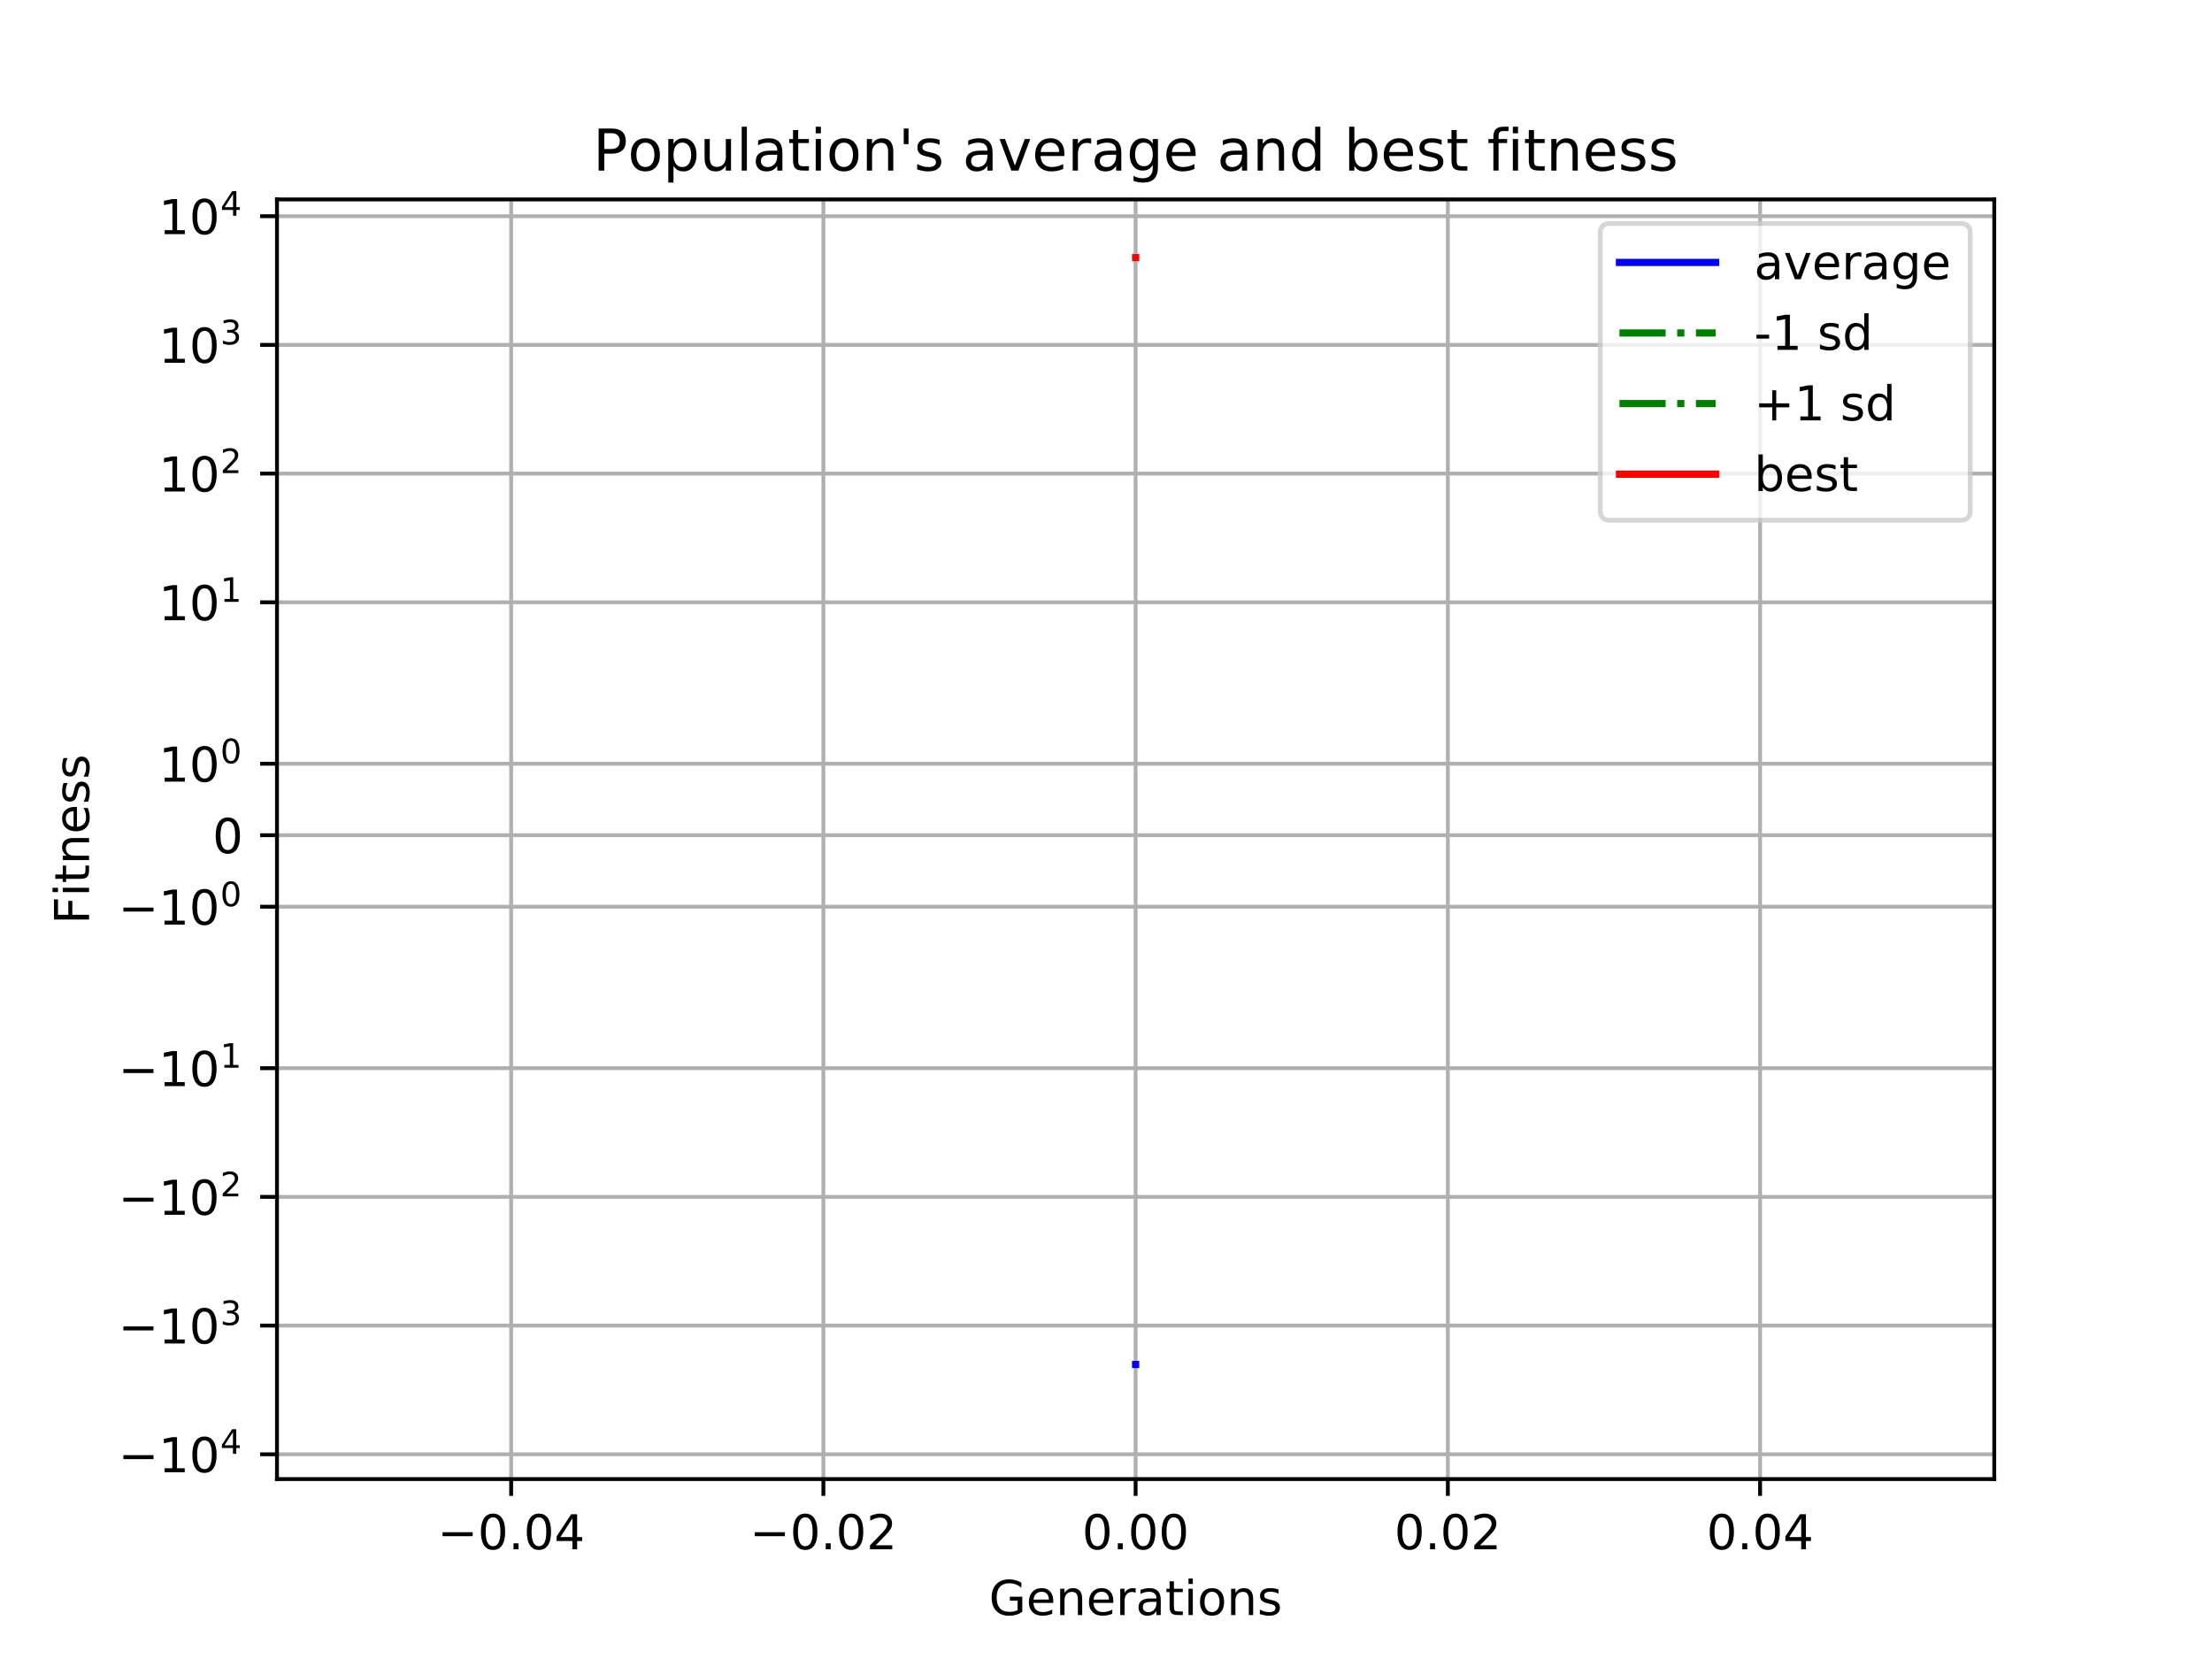
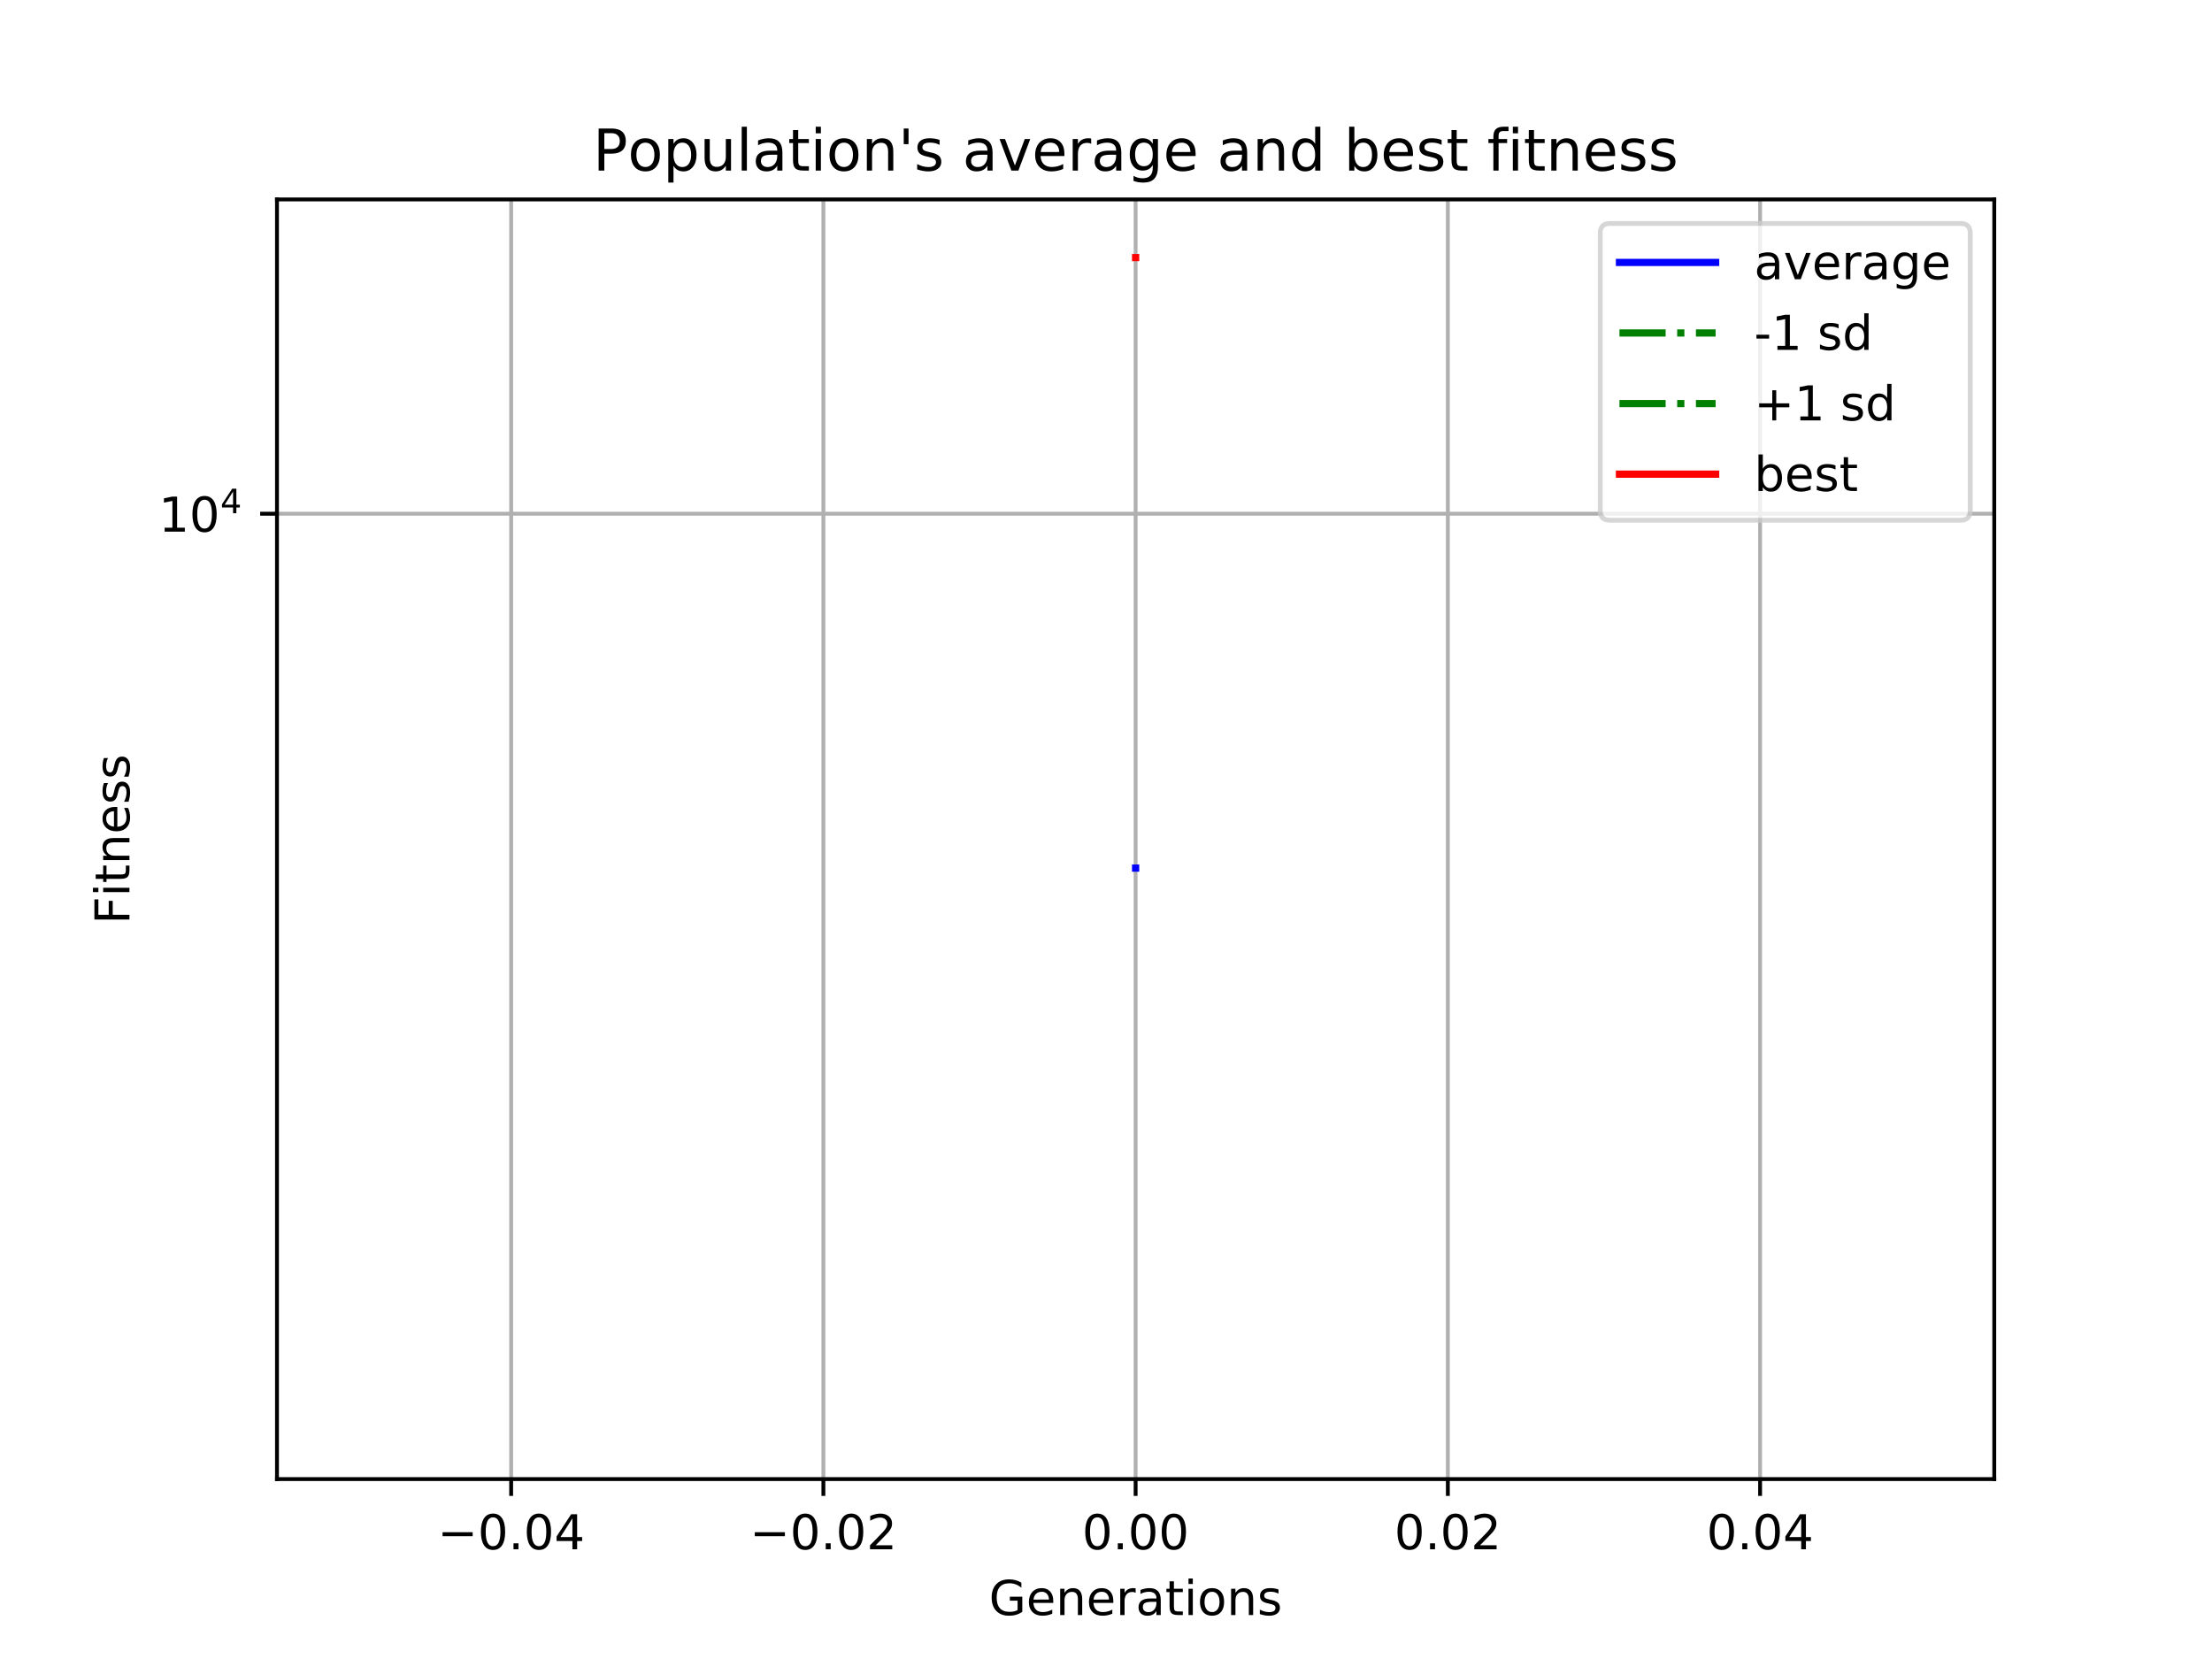
<svg xmlns="http://www.w3.org/2000/svg" xmlns:xlink="http://www.w3.org/1999/xlink" height="345pt" version="1.1" viewBox="0 0 460 345" width="460pt">
  <defs>
    <style type="text/css">
*{stroke-linecap:butt;stroke-linejoin:round;}
  </style>
  </defs>
  <g id="figure_1">
    <g id="patch_1">
      <path d="M 0 345.6  L 460.8 345.6  L 460.8 0  L 0 0  z " style="fill:#ffffff;" />
    </g>
    <g id="axes_1">
      <g id="patch_2">
        <path d="M 57.6 307.584  L 414.72 307.584  L 414.72 41.472  L 57.6 41.472  z " style="fill:#ffffff;" />
      </g>
      <g id="matplotlib.axis_1">
        <g id="xtick_1">
          <g id="line2d_1">
-             <path clip-path="url(#p69362da766)" d="M 106.298 307.584  L 106.298 41.472  " style="fill:none;stroke:#b0b0b0;stroke-linecap:square;stroke-width:0.8;" />
+             <path clip-path="url(#pa293007d3a)" d="M 106.298 307.584  L 106.298 41.472  " style="fill:none;stroke:#b0b0b0;stroke-linecap:square;stroke-width:0.8;" />
          </g>
          <g id="line2d_2">
            <defs>
-               <path d="M 0 0  L 0 3.5  " id="m922be43e93" style="stroke:#000000;stroke-width:0.8;" />
-             </defs>
-             <g>
-               <use style="stroke:#000000;stroke-width:0.8;" x="106.298" xlink:href="#m922be43e93" y="307.584" />
+               <path d="M 0 0  L 0 3.5  " id="m9f7712fd68" style="stroke:#000000;stroke-width:0.8;" />
+             </defs>
+             <g>
+               <use style="stroke:#000000;stroke-width:0.8;" x="106.298" xlink:href="#m9f7712fd68" y="307.584" />
            </g>
          </g>
          <g id="text_1">
            <defs>
              <path d="M 10.594 35.5  L 73.188 35.5  L 73.188 27.203  L 10.594 27.203  z " id="DejaVuSans-2212" />
              <path d="M 31.781 66.406  Q 24.172 66.406 20.328 58.906  Q 16.5 51.422 16.5 36.375  Q 16.5 21.391 20.328 13.891  Q 24.172 6.391 31.781 6.391  Q 39.453 6.391 43.281 13.891  Q 47.125 21.391 47.125 36.375  Q 47.125 51.422 43.281 58.906  Q 39.453 66.406 31.781 66.406  z M 31.781 74.219  Q 44.047 74.219 50.516 64.516  Q 56.984 54.828 56.984 36.375  Q 56.984 17.969 50.516 8.266  Q 44.047 -1.422 31.781 -1.422  Q 19.531 -1.422 13.062 8.266  Q 6.594 17.969 6.594 36.375  Q 6.594 54.828 13.062 64.516  Q 19.531 74.219 31.781 74.219  z " id="DejaVuSans-30" />
              <path d="M 10.688 12.406  L 21 12.406  L 21 0  L 10.688 0  z " id="DejaVuSans-2e" />
              <path d="M 37.797 64.312  L 12.891 25.391  L 37.797 25.391  z M 35.203 72.906  L 47.609 72.906  L 47.609 25.391  L 58.016 25.391  L 58.016 17.188  L 47.609 17.188  L 47.609 0  L 37.797 0  L 37.797 17.188  L 4.891 17.188  L 4.891 26.703  z " id="DejaVuSans-34" />
            </defs>
            <g transform="translate(90.97553 322.1824)scale(0.1 -0.1)">
              <use xlink:href="#DejaVuSans-2212" />
              <use x="83.789" xlink:href="#DejaVuSans-30" />
              <use x="147.412" xlink:href="#DejaVuSans-2e" />
              <use x="179.199" xlink:href="#DejaVuSans-30" />
              <use x="242.822" xlink:href="#DejaVuSans-34" />
            </g>
          </g>
        </g>
        <g id="xtick_2">
          <g id="line2d_3">
-             <path clip-path="url(#p69362da766)" d="M 171.229 307.584  L 171.229 41.472  " style="fill:none;stroke:#b0b0b0;stroke-linecap:square;stroke-width:0.8;" />
+             <path clip-path="url(#pa293007d3a)" d="M 171.229 307.584  L 171.229 41.472  " style="fill:none;stroke:#b0b0b0;stroke-linecap:square;stroke-width:0.8;" />
          </g>
          <g id="line2d_4">
            <g>
-               <use style="stroke:#000000;stroke-width:0.8;" x="171.229" xlink:href="#m922be43e93" y="307.584" />
+               <use style="stroke:#000000;stroke-width:0.8;" x="171.229" xlink:href="#m9f7712fd68" y="307.584" />
            </g>
          </g>
          <g id="text_2">
            <defs>
              <path d="M 19.188 8.297  L 53.609 8.297  L 53.609 0  L 7.328 0  L 7.328 8.297  Q 12.938 14.109 22.625 23.891  Q 32.328 33.688 34.812 36.531  Q 39.547 41.844 41.422 45.531  Q 43.312 49.219 43.312 52.781  Q 43.312 58.594 39.234 62.25  Q 35.156 65.922 28.609 65.922  Q 23.969 65.922 18.812 64.312  Q 13.672 62.703 7.812 59.422  L 7.812 69.391  Q 13.766 71.781 18.938 73  Q 24.125 74.219 28.422 74.219  Q 39.75 74.219 46.484 68.547  Q 53.219 62.891 53.219 53.422  Q 53.219 48.922 51.531 44.891  Q 49.859 40.875 45.406 35.406  Q 44.188 33.984 37.641 27.219  Q 31.109 20.453 19.188 8.297  z " id="DejaVuSans-32" />
            </defs>
            <g transform="translate(155.9064 322.1824)scale(0.1 -0.1)">
              <use xlink:href="#DejaVuSans-2212" />
              <use x="83.789" xlink:href="#DejaVuSans-30" />
              <use x="147.412" xlink:href="#DejaVuSans-2e" />
              <use x="179.199" xlink:href="#DejaVuSans-30" />
              <use x="242.822" xlink:href="#DejaVuSans-32" />
            </g>
          </g>
        </g>
        <g id="xtick_3">
          <g id="line2d_5">
-             <path clip-path="url(#p69362da766)" d="M 236.16 307.584  L 236.16 41.472  " style="fill:none;stroke:#b0b0b0;stroke-linecap:square;stroke-width:0.8;" />
+             <path clip-path="url(#pa293007d3a)" d="M 236.16 307.584  L 236.16 41.472  " style="fill:none;stroke:#b0b0b0;stroke-linecap:square;stroke-width:0.8;" />
          </g>
          <g id="line2d_6">
            <g>
-               <use style="stroke:#000000;stroke-width:0.8;" x="236.16" xlink:href="#m922be43e93" y="307.584" />
+               <use style="stroke:#000000;stroke-width:0.8;" x="236.16" xlink:href="#m9f7712fd68" y="307.584" />
            </g>
          </g>
          <g id="text_3">
            <g transform="translate(225.0272 322.1824)scale(0.1 -0.1)">
              <use xlink:href="#DejaVuSans-30" />
              <use x="63.623" xlink:href="#DejaVuSans-2e" />
              <use x="95.41" xlink:href="#DejaVuSans-30" />
              <use x="159.033" xlink:href="#DejaVuSans-30" />
            </g>
          </g>
        </g>
        <g id="xtick_4">
          <g id="line2d_7">
-             <path clip-path="url(#p69362da766)" d="M 301.091 307.584  L 301.091 41.472  " style="fill:none;stroke:#b0b0b0;stroke-linecap:square;stroke-width:0.8;" />
+             <path clip-path="url(#pa293007d3a)" d="M 301.091 307.584  L 301.091 41.472  " style="fill:none;stroke:#b0b0b0;stroke-linecap:square;stroke-width:0.8;" />
          </g>
          <g id="line2d_8">
            <g>
-               <use style="stroke:#000000;stroke-width:0.8;" x="301.091" xlink:href="#m922be43e93" y="307.584" />
+               <use style="stroke:#000000;stroke-width:0.8;" x="301.091" xlink:href="#m9f7712fd68" y="307.584" />
            </g>
          </g>
          <g id="text_4">
            <g transform="translate(289.9581 322.1824)scale(0.1 -0.1)">
              <use xlink:href="#DejaVuSans-30" />
              <use x="63.623" xlink:href="#DejaVuSans-2e" />
              <use x="95.41" xlink:href="#DejaVuSans-30" />
              <use x="159.033" xlink:href="#DejaVuSans-32" />
            </g>
          </g>
        </g>
        <g id="xtick_5">
          <g id="line2d_9">
-             <path clip-path="url(#p69362da766)" d="M 366.022 307.584  L 366.022 41.472  " style="fill:none;stroke:#b0b0b0;stroke-linecap:square;stroke-width:0.8;" />
+             <path clip-path="url(#pa293007d3a)" d="M 366.022 307.584  L 366.022 41.472  " style="fill:none;stroke:#b0b0b0;stroke-linecap:square;stroke-width:0.8;" />
          </g>
          <g id="line2d_10">
            <g>
-               <use style="stroke:#000000;stroke-width:0.8;" x="366.022" xlink:href="#m922be43e93" y="307.584" />
+               <use style="stroke:#000000;stroke-width:0.8;" x="366.022" xlink:href="#m9f7712fd68" y="307.584" />
            </g>
          </g>
          <g id="text_5">
            <g transform="translate(354.889 322.1824)scale(0.1 -0.1)">
              <use xlink:href="#DejaVuSans-30" />
              <use x="63.623" xlink:href="#DejaVuSans-2e" />
              <use x="95.41" xlink:href="#DejaVuSans-30" />
              <use x="159.033" xlink:href="#DejaVuSans-34" />
            </g>
          </g>
        </g>
        <g id="text_6">
          <defs>
            <path d="M 59.516 10.406  L 59.516 29.984  L 43.406 29.984  L 43.406 38.094  L 69.281 38.094  L 69.281 6.781  Q 63.578 2.734 56.688 0.656  Q 49.812 -1.422 42 -1.422  Q 24.906 -1.422 15.25 8.562  Q 5.609 18.562 5.609 36.375  Q 5.609 54.25 15.25 64.234  Q 24.906 74.219 42 74.219  Q 49.125 74.219 55.547 72.453  Q 61.969 70.703 67.391 67.281  L 67.391 56.781  Q 61.922 61.422 55.766 63.766  Q 49.609 66.109 42.828 66.109  Q 29.438 66.109 22.719 58.641  Q 16.016 51.172 16.016 36.375  Q 16.016 21.625 22.719 14.156  Q 29.438 6.688 42.828 6.688  Q 48.047 6.688 52.141 7.594  Q 56.25 8.5 59.516 10.406  z " id="DejaVuSans-47" />
            <path d="M 56.203 29.594  L 56.203 25.203  L 14.891 25.203  Q 15.484 15.922 20.484 11.062  Q 25.484 6.203 34.422 6.203  Q 39.594 6.203 44.453 7.469  Q 49.312 8.734 54.109 11.281  L 54.109 2.781  Q 49.266 0.734 44.188 -0.344  Q 39.109 -1.422 33.891 -1.422  Q 20.797 -1.422 13.156 6.188  Q 5.516 13.812 5.516 26.812  Q 5.516 40.234 12.766 48.109  Q 20.016 56 32.328 56  Q 43.359 56 49.781 48.891  Q 56.203 41.797 56.203 29.594  z M 47.219 32.234  Q 47.125 39.594 43.094 43.984  Q 39.062 48.391 32.422 48.391  Q 24.906 48.391 20.391 44.141  Q 15.875 39.891 15.188 32.172  z " id="DejaVuSans-65" />
            <path d="M 54.891 33.016  L 54.891 0  L 45.906 0  L 45.906 32.719  Q 45.906 40.484 42.875 44.328  Q 39.844 48.188 33.797 48.188  Q 26.516 48.188 22.312 43.547  Q 18.109 38.922 18.109 30.906  L 18.109 0  L 9.078 0  L 9.078 54.688  L 18.109 54.688  L 18.109 46.188  Q 21.344 51.125 25.703 53.562  Q 30.078 56 35.797 56  Q 45.219 56 50.047 50.172  Q 54.891 44.344 54.891 33.016  z " id="DejaVuSans-6e" />
            <path d="M 41.109 46.297  Q 39.594 47.172 37.812 47.578  Q 36.031 48 33.891 48  Q 26.266 48 22.188 43.047  Q 18.109 38.094 18.109 28.812  L 18.109 0  L 9.078 0  L 9.078 54.688  L 18.109 54.688  L 18.109 46.188  Q 20.953 51.172 25.484 53.578  Q 30.031 56 36.531 56  Q 37.453 56 38.578 55.875  Q 39.703 55.766 41.062 55.516  z " id="DejaVuSans-72" />
            <path d="M 34.281 27.484  Q 23.391 27.484 19.188 25  Q 14.984 22.516 14.984 16.5  Q 14.984 11.719 18.141 8.906  Q 21.297 6.109 26.703 6.109  Q 34.188 6.109 38.703 11.406  Q 43.219 16.703 43.219 25.484  L 43.219 27.484  z M 52.203 31.203  L 52.203 0  L 43.219 0  L 43.219 8.297  Q 40.141 3.328 35.547 0.953  Q 30.953 -1.422 24.312 -1.422  Q 15.922 -1.422 10.953 3.297  Q 6 8.016 6 15.922  Q 6 25.141 12.172 29.828  Q 18.359 34.516 30.609 34.516  L 43.219 34.516  L 43.219 35.406  Q 43.219 41.609 39.141 45  Q 35.062 48.391 27.688 48.391  Q 23 48.391 18.547 47.266  Q 14.109 46.141 10.016 43.891  L 10.016 52.203  Q 14.938 54.109 19.578 55.047  Q 24.219 56 28.609 56  Q 40.484 56 46.344 49.844  Q 52.203 43.703 52.203 31.203  z " id="DejaVuSans-61" />
            <path d="M 18.312 70.219  L 18.312 54.688  L 36.812 54.688  L 36.812 47.703  L 18.312 47.703  L 18.312 18.016  Q 18.312 11.328 20.141 9.422  Q 21.969 7.516 27.594 7.516  L 36.812 7.516  L 36.812 0  L 27.594 0  Q 17.188 0 13.234 3.875  Q 9.281 7.766 9.281 18.016  L 9.281 47.703  L 2.688 47.703  L 2.688 54.688  L 9.281 54.688  L 9.281 70.219  z " id="DejaVuSans-74" />
            <path d="M 9.422 54.688  L 18.406 54.688  L 18.406 0  L 9.422 0  z M 9.422 75.984  L 18.406 75.984  L 18.406 64.594  L 9.422 64.594  z " id="DejaVuSans-69" />
            <path d="M 30.609 48.391  Q 23.391 48.391 19.188 42.75  Q 14.984 37.109 14.984 27.297  Q 14.984 17.484 19.156 11.844  Q 23.344 6.203 30.609 6.203  Q 37.797 6.203 41.984 11.859  Q 46.188 17.531 46.188 27.297  Q 46.188 37.016 41.984 42.703  Q 37.797 48.391 30.609 48.391  z M 30.609 56  Q 42.328 56 49.016 48.375  Q 55.719 40.766 55.719 27.297  Q 55.719 13.875 49.016 6.219  Q 42.328 -1.422 30.609 -1.422  Q 18.844 -1.422 12.172 6.219  Q 5.516 13.875 5.516 27.297  Q 5.516 40.766 12.172 48.375  Q 18.844 56 30.609 56  z " id="DejaVuSans-6f" />
            <path d="M 44.281 53.078  L 44.281 44.578  Q 40.484 46.531 36.375 47.5  Q 32.281 48.484 27.875 48.484  Q 21.188 48.484 17.844 46.438  Q 14.5 44.391 14.5 40.281  Q 14.5 37.156 16.891 35.375  Q 19.281 33.594 26.516 31.984  L 29.594 31.297  Q 39.156 29.25 43.188 25.516  Q 47.219 21.781 47.219 15.094  Q 47.219 7.469 41.188 3.016  Q 35.156 -1.422 24.609 -1.422  Q 20.219 -1.422 15.453 -0.562  Q 10.688 0.297 5.422 2  L 5.422 11.281  Q 10.406 8.688 15.234 7.391  Q 20.062 6.109 24.812 6.109  Q 31.156 6.109 34.562 8.281  Q 37.984 10.453 37.984 14.406  Q 37.984 18.062 35.516 20.016  Q 33.062 21.969 24.703 23.781  L 21.578 24.516  Q 13.234 26.266 9.516 29.906  Q 5.812 33.547 5.812 39.891  Q 5.812 47.609 11.281 51.797  Q 16.75 56 26.812 56  Q 31.781 56 36.172 55.266  Q 40.578 54.547 44.281 53.078  z " id="DejaVuSans-73" />
          </defs>
          <g transform="translate(205.6623 335.8606)scale(0.1 -0.1)">
            <use xlink:href="#DejaVuSans-47" />
            <use x="77.49" xlink:href="#DejaVuSans-65" />
            <use x="139.014" xlink:href="#DejaVuSans-6e" />
            <use x="202.393" xlink:href="#DejaVuSans-65" />
            <use x="263.916" xlink:href="#DejaVuSans-72" />
            <use x="305.029" xlink:href="#DejaVuSans-61" />
            <use x="366.309" xlink:href="#DejaVuSans-74" />
            <use x="405.518" xlink:href="#DejaVuSans-69" />
            <use x="433.301" xlink:href="#DejaVuSans-6f" />
            <use x="494.482" xlink:href="#DejaVuSans-6e" />
            <use x="557.861" xlink:href="#DejaVuSans-73" />
          </g>
        </g>
      </g>
      <g id="matplotlib.axis_2">
        <g id="ytick_1">
          <g id="line2d_11">
-             <path clip-path="url(#p69362da766)" d="M 57.6 302.427  L 414.72 302.427  " style="fill:none;stroke:#b0b0b0;stroke-linecap:square;stroke-width:0.8;" />
+             <path clip-path="url(#pa293007d3a)" d="M 57.6 106.831  L 414.72 106.831  " style="fill:none;stroke:#b0b0b0;stroke-linecap:square;stroke-width:0.8;" />
          </g>
          <g id="line2d_12">
            <defs>
-               <path d="M 0 0  L -3.5 0  " id="m32dc7208dd" style="stroke:#000000;stroke-width:0.8;" />
-             </defs>
-             <g>
-               <use style="stroke:#000000;stroke-width:0.8;" x="57.6" xlink:href="#m32dc7208dd" y="302.427" />
+               <path d="M 0 0  L -3.5 0  " id="ma085d88718" style="stroke:#000000;stroke-width:0.8;" />
+             </defs>
+             <g>
+               <use style="stroke:#000000;stroke-width:0.8;" x="57.6" xlink:href="#ma085d88718" y="106.831" />
            </g>
          </g>
          <g id="text_7">
            <defs>
              <path d="M 12.406 8.297  L 28.516 8.297  L 28.516 63.922  L 10.984 60.406  L 10.984 69.391  L 28.422 72.906  L 38.281 72.906  L 38.281 8.297  L 54.391 8.297  L 54.391 0  L 12.406 0  z " id="DejaVuSans-31" />
            </defs>
-             <g transform="translate(24.6 306.2262)scale(0.1 -0.1)">
-               <use transform="translate(0 0.684375)" xlink:href="#DejaVuSans-2212" />
-               <use transform="translate(83.78906 0.684375)" xlink:href="#DejaVuSans-31" />
-               <use transform="translate(147.4121 0.684375)" xlink:href="#DejaVuSans-30" />
-               <use transform="translate(211.9922 38.96563)scale(0.7)" xlink:href="#DejaVuSans-34" />
-             </g>
-           </g>
-         </g>
-         <g id="ytick_2">
-           <g id="line2d_13">
-             <path clip-path="url(#p69362da766)" d="M 57.6 275.664  L 414.72 275.664  " style="fill:none;stroke:#b0b0b0;stroke-linecap:square;stroke-width:0.8;" />
-           </g>
-           <g id="line2d_14">
-             <g>
-               <use style="stroke:#000000;stroke-width:0.8;" x="57.6" xlink:href="#m32dc7208dd" y="275.664" />
-             </g>
-           </g>
-           <g id="text_8">
-             <defs>
-               <path d="M 40.578 39.312  Q 47.656 37.797 51.625 33  Q 55.609 28.219 55.609 21.188  Q 55.609 10.406 48.188 4.484  Q 40.766 -1.422 27.094 -1.422  Q 22.516 -1.422 17.656 -0.516  Q 12.797 0.391 7.625 2.203  L 7.625 11.719  Q 11.719 9.328 16.594 8.109  Q 21.484 6.891 26.812 6.891  Q 36.078 6.891 40.938 10.547  Q 45.797 14.203 45.797 21.188  Q 45.797 27.641 41.281 31.266  Q 36.766 34.906 28.719 34.906  L 20.219 34.906  L 20.219 43.016  L 29.109 43.016  Q 36.375 43.016 40.234 45.922  Q 44.094 48.828 44.094 54.297  Q 44.094 59.906 40.109 62.906  Q 36.141 65.922 28.719 65.922  Q 24.656 65.922 20.016 65.031  Q 15.375 64.156 9.812 62.312  L 9.812 71.094  Q 15.438 72.656 20.344 73.438  Q 25.25 74.219 29.594 74.219  Q 40.828 74.219 47.359 69.109  Q 53.906 64.016 53.906 55.328  Q 53.906 49.266 50.438 45.094  Q 46.969 40.922 40.578 39.312  z " id="DejaVuSans-33" />
-             </defs>
-             <g transform="translate(24.6 279.4628)scale(0.1 -0.1)">
-               <use transform="translate(0 0.765625)" xlink:href="#DejaVuSans-2212" />
-               <use transform="translate(83.78906 0.765625)" xlink:href="#DejaVuSans-31" />
-               <use transform="translate(147.4121 0.765625)" xlink:href="#DejaVuSans-30" />
-               <use transform="translate(211.9922 39.04688)scale(0.7)" xlink:href="#DejaVuSans-33" />
-             </g>
-           </g>
-         </g>
-         <g id="ytick_3">
-           <g id="line2d_15">
-             <path clip-path="url(#p69362da766)" d="M 57.6 248.9  L 414.72 248.9  " style="fill:none;stroke:#b0b0b0;stroke-linecap:square;stroke-width:0.8;" />
-           </g>
-           <g id="line2d_16">
-             <g>
-               <use style="stroke:#000000;stroke-width:0.8;" x="57.6" xlink:href="#m32dc7208dd" y="248.9" />
-             </g>
-           </g>
-           <g id="text_9">
-             <g transform="translate(24.6 252.6994)scale(0.1 -0.1)">
-               <use transform="translate(0 0.765625)" xlink:href="#DejaVuSans-2212" />
-               <use transform="translate(83.78906 0.765625)" xlink:href="#DejaVuSans-31" />
-               <use transform="translate(147.4121 0.765625)" xlink:href="#DejaVuSans-30" />
-               <use transform="translate(211.9922 39.04688)scale(0.7)" xlink:href="#DejaVuSans-32" />
-             </g>
-           </g>
-         </g>
-         <g id="ytick_4">
-           <g id="line2d_17">
-             <path clip-path="url(#p69362da766)" d="M 57.6 222.137  L 414.72 222.137  " style="fill:none;stroke:#b0b0b0;stroke-linecap:square;stroke-width:0.8;" />
-           </g>
-           <g id="line2d_18">
-             <g>
-               <use style="stroke:#000000;stroke-width:0.8;" x="57.6" xlink:href="#m32dc7208dd" y="222.137" />
-             </g>
-           </g>
-           <g id="text_10">
-             <g transform="translate(24.6 225.936)scale(0.1 -0.1)">
-               <use transform="translate(0 0.684375)" xlink:href="#DejaVuSans-2212" />
-               <use transform="translate(83.78906 0.684375)" xlink:href="#DejaVuSans-31" />
-               <use transform="translate(147.4121 0.684375)" xlink:href="#DejaVuSans-30" />
-               <use transform="translate(211.9922 38.96563)scale(0.7)" xlink:href="#DejaVuSans-31" />
-             </g>
-           </g>
-         </g>
-         <g id="ytick_5">
-           <g id="line2d_19">
-             <path clip-path="url(#p69362da766)" d="M 57.6 188.561  L 414.72 188.561  " style="fill:none;stroke:#b0b0b0;stroke-linecap:square;stroke-width:0.8;" />
-           </g>
-           <g id="line2d_20">
-             <g>
-               <use style="stroke:#000000;stroke-width:0.8;" x="57.6" xlink:href="#m32dc7208dd" y="188.561" />
-             </g>
-           </g>
-           <g id="text_11">
-             <g transform="translate(24.6 192.3606)scale(0.1 -0.1)">
-               <use transform="translate(0 0.765625)" xlink:href="#DejaVuSans-2212" />
-               <use transform="translate(83.78906 0.765625)" xlink:href="#DejaVuSans-31" />
-               <use transform="translate(147.4121 0.765625)" xlink:href="#DejaVuSans-30" />
-               <use transform="translate(211.9922 39.04688)scale(0.7)" xlink:href="#DejaVuSans-30" />
-             </g>
-           </g>
-         </g>
-         <g id="ytick_6">
-           <g id="line2d_21">
-             <path clip-path="url(#p69362da766)" d="M 57.6 173.693  L 414.72 173.693  " style="fill:none;stroke:#b0b0b0;stroke-linecap:square;stroke-width:0.8;" />
-           </g>
-           <g id="line2d_22">
-             <g>
-               <use style="stroke:#000000;stroke-width:0.8;" x="57.6" xlink:href="#m32dc7208dd" y="173.693" />
-             </g>
-           </g>
-           <g id="text_12">
-             <g transform="translate(44.2 177.4921)scale(0.1 -0.1)">
-               <use transform="translate(0 0.78125)" xlink:href="#DejaVuSans-30" />
-             </g>
-           </g>
-         </g>
-         <g id="ytick_7">
-           <g id="line2d_23">
-             <path clip-path="url(#p69362da766)" d="M 57.6 158.824  L 414.72 158.824  " style="fill:none;stroke:#b0b0b0;stroke-linecap:square;stroke-width:0.8;" />
-           </g>
-           <g id="line2d_24">
-             <g>
-               <use style="stroke:#000000;stroke-width:0.8;" x="57.6" xlink:href="#m32dc7208dd" y="158.824" />
-             </g>
-           </g>
-           <g id="text_13">
-             <g transform="translate(33 162.6235)scale(0.1 -0.1)">
-               <use transform="translate(0 0.765625)" xlink:href="#DejaVuSans-31" />
-               <use transform="translate(63.62305 0.765625)" xlink:href="#DejaVuSans-30" />
-               <use transform="translate(128.2031 39.04688)scale(0.7)" xlink:href="#DejaVuSans-30" />
-             </g>
-           </g>
-         </g>
-         <g id="ytick_8">
-           <g id="line2d_25">
-             <path clip-path="url(#p69362da766)" d="M 57.6 125.249  L 414.72 125.249  " style="fill:none;stroke:#b0b0b0;stroke-linecap:square;stroke-width:0.8;" />
-           </g>
-           <g id="line2d_26">
-             <g>
-               <use style="stroke:#000000;stroke-width:0.8;" x="57.6" xlink:href="#m32dc7208dd" y="125.249" />
-             </g>
-           </g>
-           <g id="text_14">
-             <g transform="translate(33 129.0481)scale(0.1 -0.1)">
-               <use transform="translate(0 0.684375)" xlink:href="#DejaVuSans-31" />
-               <use transform="translate(63.62305 0.684375)" xlink:href="#DejaVuSans-30" />
-               <use transform="translate(128.2031 38.96563)scale(0.7)" xlink:href="#DejaVuSans-31" />
-             </g>
-           </g>
-         </g>
-         <g id="ytick_9">
-           <g id="line2d_27">
-             <path clip-path="url(#p69362da766)" d="M 57.6 98.486  L 414.72 98.486  " style="fill:none;stroke:#b0b0b0;stroke-linecap:square;stroke-width:0.8;" />
-           </g>
-           <g id="line2d_28">
-             <g>
-               <use style="stroke:#000000;stroke-width:0.8;" x="57.6" xlink:href="#m32dc7208dd" y="98.486" />
-             </g>
-           </g>
-           <g id="text_15">
-             <g transform="translate(33 102.2847)scale(0.1 -0.1)">
-               <use transform="translate(0 0.765625)" xlink:href="#DejaVuSans-31" />
-               <use transform="translate(63.62305 0.765625)" xlink:href="#DejaVuSans-30" />
-               <use transform="translate(128.2031 39.04688)scale(0.7)" xlink:href="#DejaVuSans-32" />
-             </g>
-           </g>
-         </g>
-         <g id="ytick_10">
-           <g id="line2d_29">
-             <path clip-path="url(#p69362da766)" d="M 57.6 71.722  L 414.72 71.722  " style="fill:none;stroke:#b0b0b0;stroke-linecap:square;stroke-width:0.8;" />
-           </g>
-           <g id="line2d_30">
-             <g>
-               <use style="stroke:#000000;stroke-width:0.8;" x="57.6" xlink:href="#m32dc7208dd" y="71.722" />
-             </g>
-           </g>
-           <g id="text_16">
-             <g transform="translate(33 75.52132)scale(0.1 -0.1)">
-               <use transform="translate(0 0.765625)" xlink:href="#DejaVuSans-31" />
-               <use transform="translate(63.62305 0.765625)" xlink:href="#DejaVuSans-30" />
-               <use transform="translate(128.2031 39.04688)scale(0.7)" xlink:href="#DejaVuSans-33" />
-             </g>
-           </g>
-         </g>
-         <g id="ytick_11">
-           <g id="line2d_31">
-             <path clip-path="url(#p69362da766)" d="M 57.6 44.959  L 414.72 44.959  " style="fill:none;stroke:#b0b0b0;stroke-linecap:square;stroke-width:0.8;" />
-           </g>
-           <g id="line2d_32">
-             <g>
-               <use style="stroke:#000000;stroke-width:0.8;" x="57.6" xlink:href="#m32dc7208dd" y="44.959" />
-             </g>
-           </g>
-           <g id="text_17">
-             <g transform="translate(33 48.75792)scale(0.1 -0.1)">
+             <g transform="translate(33 110.6298)scale(0.1 -0.1)">
              <use transform="translate(0 0.684375)" xlink:href="#DejaVuSans-31" />
              <use transform="translate(63.62305 0.684375)" xlink:href="#DejaVuSans-30" />
              <use transform="translate(128.2031 38.96563)scale(0.7)" xlink:href="#DejaVuSans-34" />
            </g>
          </g>
        </g>
-         <g id="ytick_12">
-           <g id="line2d_33">
-             <defs>
-               <path d="M 0 0  L -2 0  " id="m8e64c6e1b8" style="stroke:#000000;stroke-width:0.6;" />
-             </defs>
-             <g>
-               <use style="stroke:#000000;stroke-width:0.6;" x="57.6" xlink:href="#m8e64c6e1b8" y="302.427" />
-             </g>
-           </g>
-         </g>
-         <g id="ytick_13">
-           <g id="line2d_34">
-             <g>
-               <use style="stroke:#000000;stroke-width:0.6;" x="57.6" xlink:href="#m8e64c6e1b8" y="275.664" />
-             </g>
-           </g>
-         </g>
-         <g id="ytick_14">
-           <g id="line2d_35">
-             <g>
-               <use style="stroke:#000000;stroke-width:0.6;" x="57.6" xlink:href="#m8e64c6e1b8" y="248.9" />
-             </g>
-           </g>
-         </g>
-         <g id="ytick_15">
-           <g id="line2d_36">
-             <g>
-               <use style="stroke:#000000;stroke-width:0.6;" x="57.6" xlink:href="#m8e64c6e1b8" y="222.137" />
-             </g>
-           </g>
-         </g>
-         <g id="ytick_16">
-           <g id="line2d_37">
-             <g>
-               <use style="stroke:#000000;stroke-width:0.6;" x="57.6" xlink:href="#m8e64c6e1b8" y="188.561" />
-             </g>
-           </g>
-         </g>
-         <g id="ytick_17">
-           <g id="line2d_38">
-             <g>
-               <use style="stroke:#000000;stroke-width:0.6;" x="57.6" xlink:href="#m8e64c6e1b8" y="173.693" />
-             </g>
-           </g>
-         </g>
-         <g id="ytick_18">
-           <g id="line2d_39">
-             <g>
-               <use style="stroke:#000000;stroke-width:0.6;" x="57.6" xlink:href="#m8e64c6e1b8" y="158.824" />
-             </g>
-           </g>
-         </g>
-         <g id="ytick_19">
-           <g id="line2d_40">
-             <g>
-               <use style="stroke:#000000;stroke-width:0.6;" x="57.6" xlink:href="#m8e64c6e1b8" y="125.249" />
-             </g>
-           </g>
-         </g>
-         <g id="ytick_20">
-           <g id="line2d_41">
-             <g>
-               <use style="stroke:#000000;stroke-width:0.6;" x="57.6" xlink:href="#m8e64c6e1b8" y="98.486" />
-             </g>
-           </g>
-         </g>
-         <g id="ytick_21">
-           <g id="line2d_42">
-             <g>
-               <use style="stroke:#000000;stroke-width:0.6;" x="57.6" xlink:href="#m8e64c6e1b8" y="71.722" />
-             </g>
-           </g>
-         </g>
-         <g id="ytick_22">
-           <g id="line2d_43">
-             <g>
-               <use style="stroke:#000000;stroke-width:0.6;" x="57.6" xlink:href="#m8e64c6e1b8" y="44.959" />
-             </g>
-           </g>
-         </g>
-         <g id="text_18">
+         <g id="ytick_2">
+           <g id="line2d_13">
+             <defs>
+               <path d="M 0 0  L -2 0  " id="m8a34fb9df0" style="stroke:#000000;stroke-width:0.6;" />
+             </defs>
+             <g>
+               <use style="stroke:#000000;stroke-width:0.6;" x="57.6" xlink:href="#m8a34fb9df0" y="106.831" />
+             </g>
+           </g>
+         </g>
+         <g id="text_8">
          <defs>
            <path d="M 9.812 72.906  L 51.703 72.906  L 51.703 64.594  L 19.672 64.594  L 19.672 43.109  L 48.578 43.109  L 48.578 34.812  L 19.672 34.812  L 19.672 0  L 9.812 0  z " id="DejaVuSans-46" />
          </defs>
-           <g transform="translate(18.52031 192.2022)rotate(-90)scale(0.1 -0.1)">
+           <g transform="translate(26.92031 192.2022)rotate(-90)scale(0.1 -0.1)">
            <use xlink:href="#DejaVuSans-46" />
            <use x="57.41" xlink:href="#DejaVuSans-69" />
            <use x="85.193" xlink:href="#DejaVuSans-74" />
            <use x="124.402" xlink:href="#DejaVuSans-6e" />
            <use x="187.781" xlink:href="#DejaVuSans-65" />
            <use x="249.305" xlink:href="#DejaVuSans-73" />
            <use x="301.404" xlink:href="#DejaVuSans-73" />
          </g>
        </g>
      </g>
-       <g id="line2d_44">
-         <path clip-path="url(#p69362da766)" d="M 236.16 283.756  " style="fill:none;stroke:#0000ff;stroke-linecap:square;stroke-width:1.5;" />
-       </g>
-       <g id="line2d_45">
-         <path clip-path="url(#p69362da766)" d="M 236.16 295.488  " style="fill:none;stroke:#008000;stroke-dasharray:9.6,2.4,1.5,2.4;stroke-dashoffset:0;stroke-width:1.5;" />
-       </g>
-       <g id="line2d_46">
-         <path clip-path="url(#p69362da766)" d="M 236.16 67.071  " style="fill:none;stroke:#008000;stroke-dasharray:9.6,2.4,1.5,2.4;stroke-dashoffset:0;stroke-width:1.5;" />
-       </g>
-       <g id="line2d_47">
-         <path clip-path="url(#p69362da766)" d="M 236.16 53.568  " style="fill:none;stroke:#ff0000;stroke-linecap:square;stroke-width:1.5;" />
+       <g id="line2d_14">
+         <path clip-path="url(#pa293007d3a)" d="M 236.16 180.527  " style="fill:none;stroke:#0000ff;stroke-linecap:square;stroke-width:1.5;" />
+       </g>
+       <g id="line2d_15">
+         <path clip-path="url(#pa293007d3a)" d="M 236.16 295.488  " style="fill:none;stroke:#008000;stroke-dasharray:9.6,2.4,1.5,2.4;stroke-dashoffset:0;stroke-width:1.5;" />
+       </g>
+       <g id="line2d_16">
+         <path clip-path="url(#pa293007d3a)" d="M 236.16 107.385  " style="fill:none;stroke:#008000;stroke-dasharray:9.6,2.4,1.5,2.4;stroke-dashoffset:0;stroke-width:1.5;" />
+       </g>
+       <g id="line2d_17">
+         <path clip-path="url(#pa293007d3a)" d="M 236.16 53.568  " style="fill:none;stroke:#ff0000;stroke-linecap:square;stroke-width:1.5;" />
      </g>
      <g id="patch_3">
        <path d="M 57.6 307.584  L 57.6 41.472  " style="fill:none;stroke:#000000;stroke-linecap:square;stroke-linejoin:miter;stroke-width:0.8;" />
      </g>
      <g id="patch_4">
        <path d="M 414.72 307.584  L 414.72 41.472  " style="fill:none;stroke:#000000;stroke-linecap:square;stroke-linejoin:miter;stroke-width:0.8;" />
      </g>
      <g id="patch_5">
        <path d="M 57.6 307.584  L 414.72 307.584  " style="fill:none;stroke:#000000;stroke-linecap:square;stroke-linejoin:miter;stroke-width:0.8;" />
      </g>
      <g id="patch_6">
        <path d="M 57.6 41.472  L 414.72 41.472  " style="fill:none;stroke:#000000;stroke-linecap:square;stroke-linejoin:miter;stroke-width:0.8;" />
      </g>
-       <g id="text_19">
+       <g id="text_9">
        <defs>
          <path d="M 19.672 64.797  L 19.672 37.406  L 32.078 37.406  Q 38.969 37.406 42.719 40.969  Q 46.484 44.531 46.484 51.125  Q 46.484 57.672 42.719 61.234  Q 38.969 64.797 32.078 64.797  z M 9.812 72.906  L 32.078 72.906  Q 44.344 72.906 50.609 67.359  Q 56.891 61.812 56.891 51.125  Q 56.891 40.328 50.609 34.812  Q 44.344 29.297 32.078 29.297  L 19.672 29.297  L 19.672 0  L 9.812 0  z " id="DejaVuSans-50" />
          <path d="M 18.109 8.203  L 18.109 -20.797  L 9.078 -20.797  L 9.078 54.688  L 18.109 54.688  L 18.109 46.391  Q 20.953 51.266 25.266 53.625  Q 29.594 56 35.594 56  Q 45.562 56 51.781 48.094  Q 58.016 40.188 58.016 27.297  Q 58.016 14.406 51.781 6.484  Q 45.562 -1.422 35.594 -1.422  Q 29.594 -1.422 25.266 0.953  Q 20.953 3.328 18.109 8.203  z M 48.688 27.297  Q 48.688 37.203 44.609 42.844  Q 40.531 48.484 33.406 48.484  Q 26.266 48.484 22.188 42.844  Q 18.109 37.203 18.109 27.297  Q 18.109 17.391 22.188 11.75  Q 26.266 6.109 33.406 6.109  Q 40.531 6.109 44.609 11.75  Q 48.688 17.391 48.688 27.297  z " id="DejaVuSans-70" />
          <path d="M 8.5 21.578  L 8.5 54.688  L 17.484 54.688  L 17.484 21.922  Q 17.484 14.156 20.5 10.266  Q 23.531 6.391 29.594 6.391  Q 36.859 6.391 41.078 11.031  Q 45.312 15.672 45.312 23.688  L 45.312 54.688  L 54.297 54.688  L 54.297 0  L 45.312 0  L 45.312 8.406  Q 42.047 3.422 37.719 1  Q 33.406 -1.422 27.688 -1.422  Q 18.266 -1.422 13.375 4.438  Q 8.5 10.297 8.5 21.578  z M 31.109 56  z " id="DejaVuSans-75" />
          <path d="M 9.422 75.984  L 18.406 75.984  L 18.406 0  L 9.422 0  z " id="DejaVuSans-6c" />
          <path d="M 17.922 72.906  L 17.922 45.797  L 9.625 45.797  L 9.625 72.906  z " id="DejaVuSans-27" />
          <path id="DejaVuSans-20" />
          <path d="M 2.984 54.688  L 12.5 54.688  L 29.594 8.797  L 46.688 54.688  L 56.203 54.688  L 35.688 0  L 23.484 0  z " id="DejaVuSans-76" />
          <path d="M 45.406 27.984  Q 45.406 37.75 41.375 43.109  Q 37.359 48.484 30.078 48.484  Q 22.859 48.484 18.828 43.109  Q 14.797 37.75 14.797 27.984  Q 14.797 18.266 18.828 12.891  Q 22.859 7.516 30.078 7.516  Q 37.359 7.516 41.375 12.891  Q 45.406 18.266 45.406 27.984  z M 54.391 6.781  Q 54.391 -7.172 48.188 -13.984  Q 42 -20.797 29.203 -20.797  Q 24.469 -20.797 20.266 -20.094  Q 16.062 -19.391 12.109 -17.922  L 12.109 -9.188  Q 16.062 -11.328 19.922 -12.344  Q 23.781 -13.375 27.781 -13.375  Q 36.625 -13.375 41.016 -8.766  Q 45.406 -4.156 45.406 5.172  L 45.406 9.625  Q 42.625 4.781 38.281 2.391  Q 33.938 0 27.875 0  Q 17.828 0 11.672 7.656  Q 5.516 15.328 5.516 27.984  Q 5.516 40.672 11.672 48.328  Q 17.828 56 27.875 56  Q 33.938 56 38.281 53.609  Q 42.625 51.219 45.406 46.391  L 45.406 54.688  L 54.391 54.688  z " id="DejaVuSans-67" />
          <path d="M 45.406 46.391  L 45.406 75.984  L 54.391 75.984  L 54.391 0  L 45.406 0  L 45.406 8.203  Q 42.578 3.328 38.25 0.953  Q 33.938 -1.422 27.875 -1.422  Q 17.969 -1.422 11.734 6.484  Q 5.516 14.406 5.516 27.297  Q 5.516 40.188 11.734 48.094  Q 17.969 56 27.875 56  Q 33.938 56 38.25 53.625  Q 42.578 51.266 45.406 46.391  z M 14.797 27.297  Q 14.797 17.391 18.875 11.75  Q 22.953 6.109 30.078 6.109  Q 37.203 6.109 41.297 11.75  Q 45.406 17.391 45.406 27.297  Q 45.406 37.203 41.297 42.844  Q 37.203 48.484 30.078 48.484  Q 22.953 48.484 18.875 42.844  Q 14.797 37.203 14.797 27.297  z " id="DejaVuSans-64" />
          <path d="M 48.688 27.297  Q 48.688 37.203 44.609 42.844  Q 40.531 48.484 33.406 48.484  Q 26.266 48.484 22.188 42.844  Q 18.109 37.203 18.109 27.297  Q 18.109 17.391 22.188 11.75  Q 26.266 6.109 33.406 6.109  Q 40.531 6.109 44.609 11.75  Q 48.688 17.391 48.688 27.297  z M 18.109 46.391  Q 20.953 51.266 25.266 53.625  Q 29.594 56 35.594 56  Q 45.562 56 51.781 48.094  Q 58.016 40.188 58.016 27.297  Q 58.016 14.406 51.781 6.484  Q 45.562 -1.422 35.594 -1.422  Q 29.594 -1.422 25.266 0.953  Q 20.953 3.328 18.109 8.203  L 18.109 0  L 9.078 0  L 9.078 75.984  L 18.109 75.984  z " id="DejaVuSans-62" />
          <path d="M 37.109 75.984  L 37.109 68.5  L 28.516 68.5  Q 23.688 68.5 21.797 66.547  Q 19.922 64.594 19.922 59.516  L 19.922 54.688  L 34.719 54.688  L 34.719 47.703  L 19.922 47.703  L 19.922 0  L 10.891 0  L 10.891 47.703  L 2.297 47.703  L 2.297 54.688  L 10.891 54.688  L 10.891 58.5  Q 10.891 67.625 15.141 71.797  Q 19.391 75.984 28.609 75.984  z " id="DejaVuSans-66" />
        </defs>
        <g transform="translate(123.315 35.472)scale(0.12 -0.12)">
          <use xlink:href="#DejaVuSans-50" />
          <use x="60.256" xlink:href="#DejaVuSans-6f" />
          <use x="121.438" xlink:href="#DejaVuSans-70" />
          <use x="184.914" xlink:href="#DejaVuSans-75" />
          <use x="248.293" xlink:href="#DejaVuSans-6c" />
          <use x="276.076" xlink:href="#DejaVuSans-61" />
          <use x="337.355" xlink:href="#DejaVuSans-74" />
          <use x="376.564" xlink:href="#DejaVuSans-69" />
          <use x="404.348" xlink:href="#DejaVuSans-6f" />
          <use x="465.529" xlink:href="#DejaVuSans-6e" />
          <use x="528.908" xlink:href="#DejaVuSans-27" />
          <use x="556.398" xlink:href="#DejaVuSans-73" />
          <use x="608.498" xlink:href="#DejaVuSans-20" />
          <use x="640.285" xlink:href="#DejaVuSans-61" />
          <use x="701.564" xlink:href="#DejaVuSans-76" />
          <use x="760.744" xlink:href="#DejaVuSans-65" />
          <use x="822.268" xlink:href="#DejaVuSans-72" />
          <use x="863.381" xlink:href="#DejaVuSans-61" />
          <use x="924.66" xlink:href="#DejaVuSans-67" />
          <use x="988.137" xlink:href="#DejaVuSans-65" />
          <use x="1049.66" xlink:href="#DejaVuSans-20" />
          <use x="1081.447" xlink:href="#DejaVuSans-61" />
          <use x="1142.727" xlink:href="#DejaVuSans-6e" />
          <use x="1206.105" xlink:href="#DejaVuSans-64" />
          <use x="1269.582" xlink:href="#DejaVuSans-20" />
          <use x="1301.369" xlink:href="#DejaVuSans-62" />
          <use x="1364.846" xlink:href="#DejaVuSans-65" />
          <use x="1426.369" xlink:href="#DejaVuSans-73" />
          <use x="1478.469" xlink:href="#DejaVuSans-74" />
          <use x="1517.678" xlink:href="#DejaVuSans-20" />
          <use x="1549.465" xlink:href="#DejaVuSans-66" />
          <use x="1584.67" xlink:href="#DejaVuSans-69" />
          <use x="1612.453" xlink:href="#DejaVuSans-74" />
          <use x="1651.662" xlink:href="#DejaVuSans-6e" />
          <use x="1715.041" xlink:href="#DejaVuSans-65" />
          <use x="1776.564" xlink:href="#DejaVuSans-73" />
          <use x="1828.664" xlink:href="#DejaVuSans-73" />
        </g>
      </g>
      <g id="legend_1">
        <g id="patch_7">
          <path d="M 334.779 108.184  L 407.72 108.184  Q 409.72 108.184 409.72 106.184  L 409.72 48.472  Q 409.72 46.472 407.72 46.472  L 334.779 46.472  Q 332.779 46.472 332.779 48.472  L 332.779 106.184  Q 332.779 108.184 334.779 108.184  z " style="fill:#ffffff;opacity:0.8;stroke:#cccccc;stroke-linejoin:miter;" />
        </g>
-         <g id="line2d_48">
+         <g id="line2d_18">
          <path d="M 336.779 54.57  L 356.779 54.57  " style="fill:none;stroke:#0000ff;stroke-linecap:square;stroke-width:1.5;" />
        </g>
-         <g id="line2d_49" />
-         <g id="text_20">
+         <g id="line2d_19" />
+         <g id="text_10">
          <g transform="translate(364.7794 58.07044)scale(0.1 -0.1)">
            <use xlink:href="#DejaVuSans-61" />
            <use x="61.279" xlink:href="#DejaVuSans-76" />
            <use x="120.459" xlink:href="#DejaVuSans-65" />
            <use x="181.982" xlink:href="#DejaVuSans-72" />
            <use x="223.096" xlink:href="#DejaVuSans-61" />
            <use x="284.375" xlink:href="#DejaVuSans-67" />
            <use x="347.852" xlink:href="#DejaVuSans-65" />
          </g>
        </g>
-         <g id="line2d_50">
+         <g id="line2d_20">
          <path d="M 336.779 69.249  L 356.779 69.249  " style="fill:none;stroke:#008000;stroke-dasharray:9.6,2.4,1.5,2.4;stroke-dashoffset:0;stroke-width:1.5;" />
        </g>
-         <g id="line2d_51" />
-         <g id="text_21">
+         <g id="line2d_21" />
+         <g id="text_11">
          <defs>
            <path d="M 4.891 31.391  L 31.203 31.391  L 31.203 23.391  L 4.891 23.391  z " id="DejaVuSans-2d" />
          </defs>
          <g transform="translate(364.7794 72.74856)scale(0.1 -0.1)">
            <use xlink:href="#DejaVuSans-2d" />
            <use x="36.084" xlink:href="#DejaVuSans-31" />
            <use x="99.707" xlink:href="#DejaVuSans-20" />
            <use x="131.494" xlink:href="#DejaVuSans-73" />
            <use x="183.594" xlink:href="#DejaVuSans-64" />
          </g>
        </g>
-         <g id="line2d_52">
+         <g id="line2d_22">
          <path d="M 336.779 83.927  L 356.779 83.927  " style="fill:none;stroke:#008000;stroke-dasharray:9.6,2.4,1.5,2.4;stroke-dashoffset:0;stroke-width:1.5;" />
        </g>
-         <g id="line2d_53" />
-         <g id="text_22">
+         <g id="line2d_23" />
+         <g id="text_12">
          <defs>
            <path d="M 46 62.703  L 46 35.5  L 73.188 35.5  L 73.188 27.203  L 46 27.203  L 46 0  L 37.797 0  L 37.797 27.203  L 10.594 27.203  L 10.594 35.5  L 37.797 35.5  L 37.797 62.703  z " id="DejaVuSans-2b" />
          </defs>
          <g transform="translate(364.7794 87.42669)scale(0.1 -0.1)">
            <use xlink:href="#DejaVuSans-2b" />
            <use x="83.789" xlink:href="#DejaVuSans-31" />
            <use x="147.412" xlink:href="#DejaVuSans-20" />
            <use x="179.199" xlink:href="#DejaVuSans-73" />
            <use x="231.299" xlink:href="#DejaVuSans-64" />
          </g>
        </g>
-         <g id="line2d_54">
+         <g id="line2d_24">
          <path d="M 336.779 98.605  L 356.779 98.605  " style="fill:none;stroke:#ff0000;stroke-linecap:square;stroke-width:1.5;" />
        </g>
-         <g id="line2d_55" />
-         <g id="text_23">
+         <g id="line2d_25" />
+         <g id="text_13">
          <g transform="translate(364.7794 102.1048)scale(0.1 -0.1)">
            <use xlink:href="#DejaVuSans-62" />
            <use x="63.477" xlink:href="#DejaVuSans-65" />
            <use x="125" xlink:href="#DejaVuSans-73" />
            <use x="177.1" xlink:href="#DejaVuSans-74" />
          </g>
        </g>
      </g>
    </g>
  </g>
  <defs>
-     <clipPath id="p69362da766">
+     <clipPath id="pa293007d3a">
      <rect height="266.112" width="357.12" x="57.6" y="41.472" />
    </clipPath>
  </defs>
</svg>
